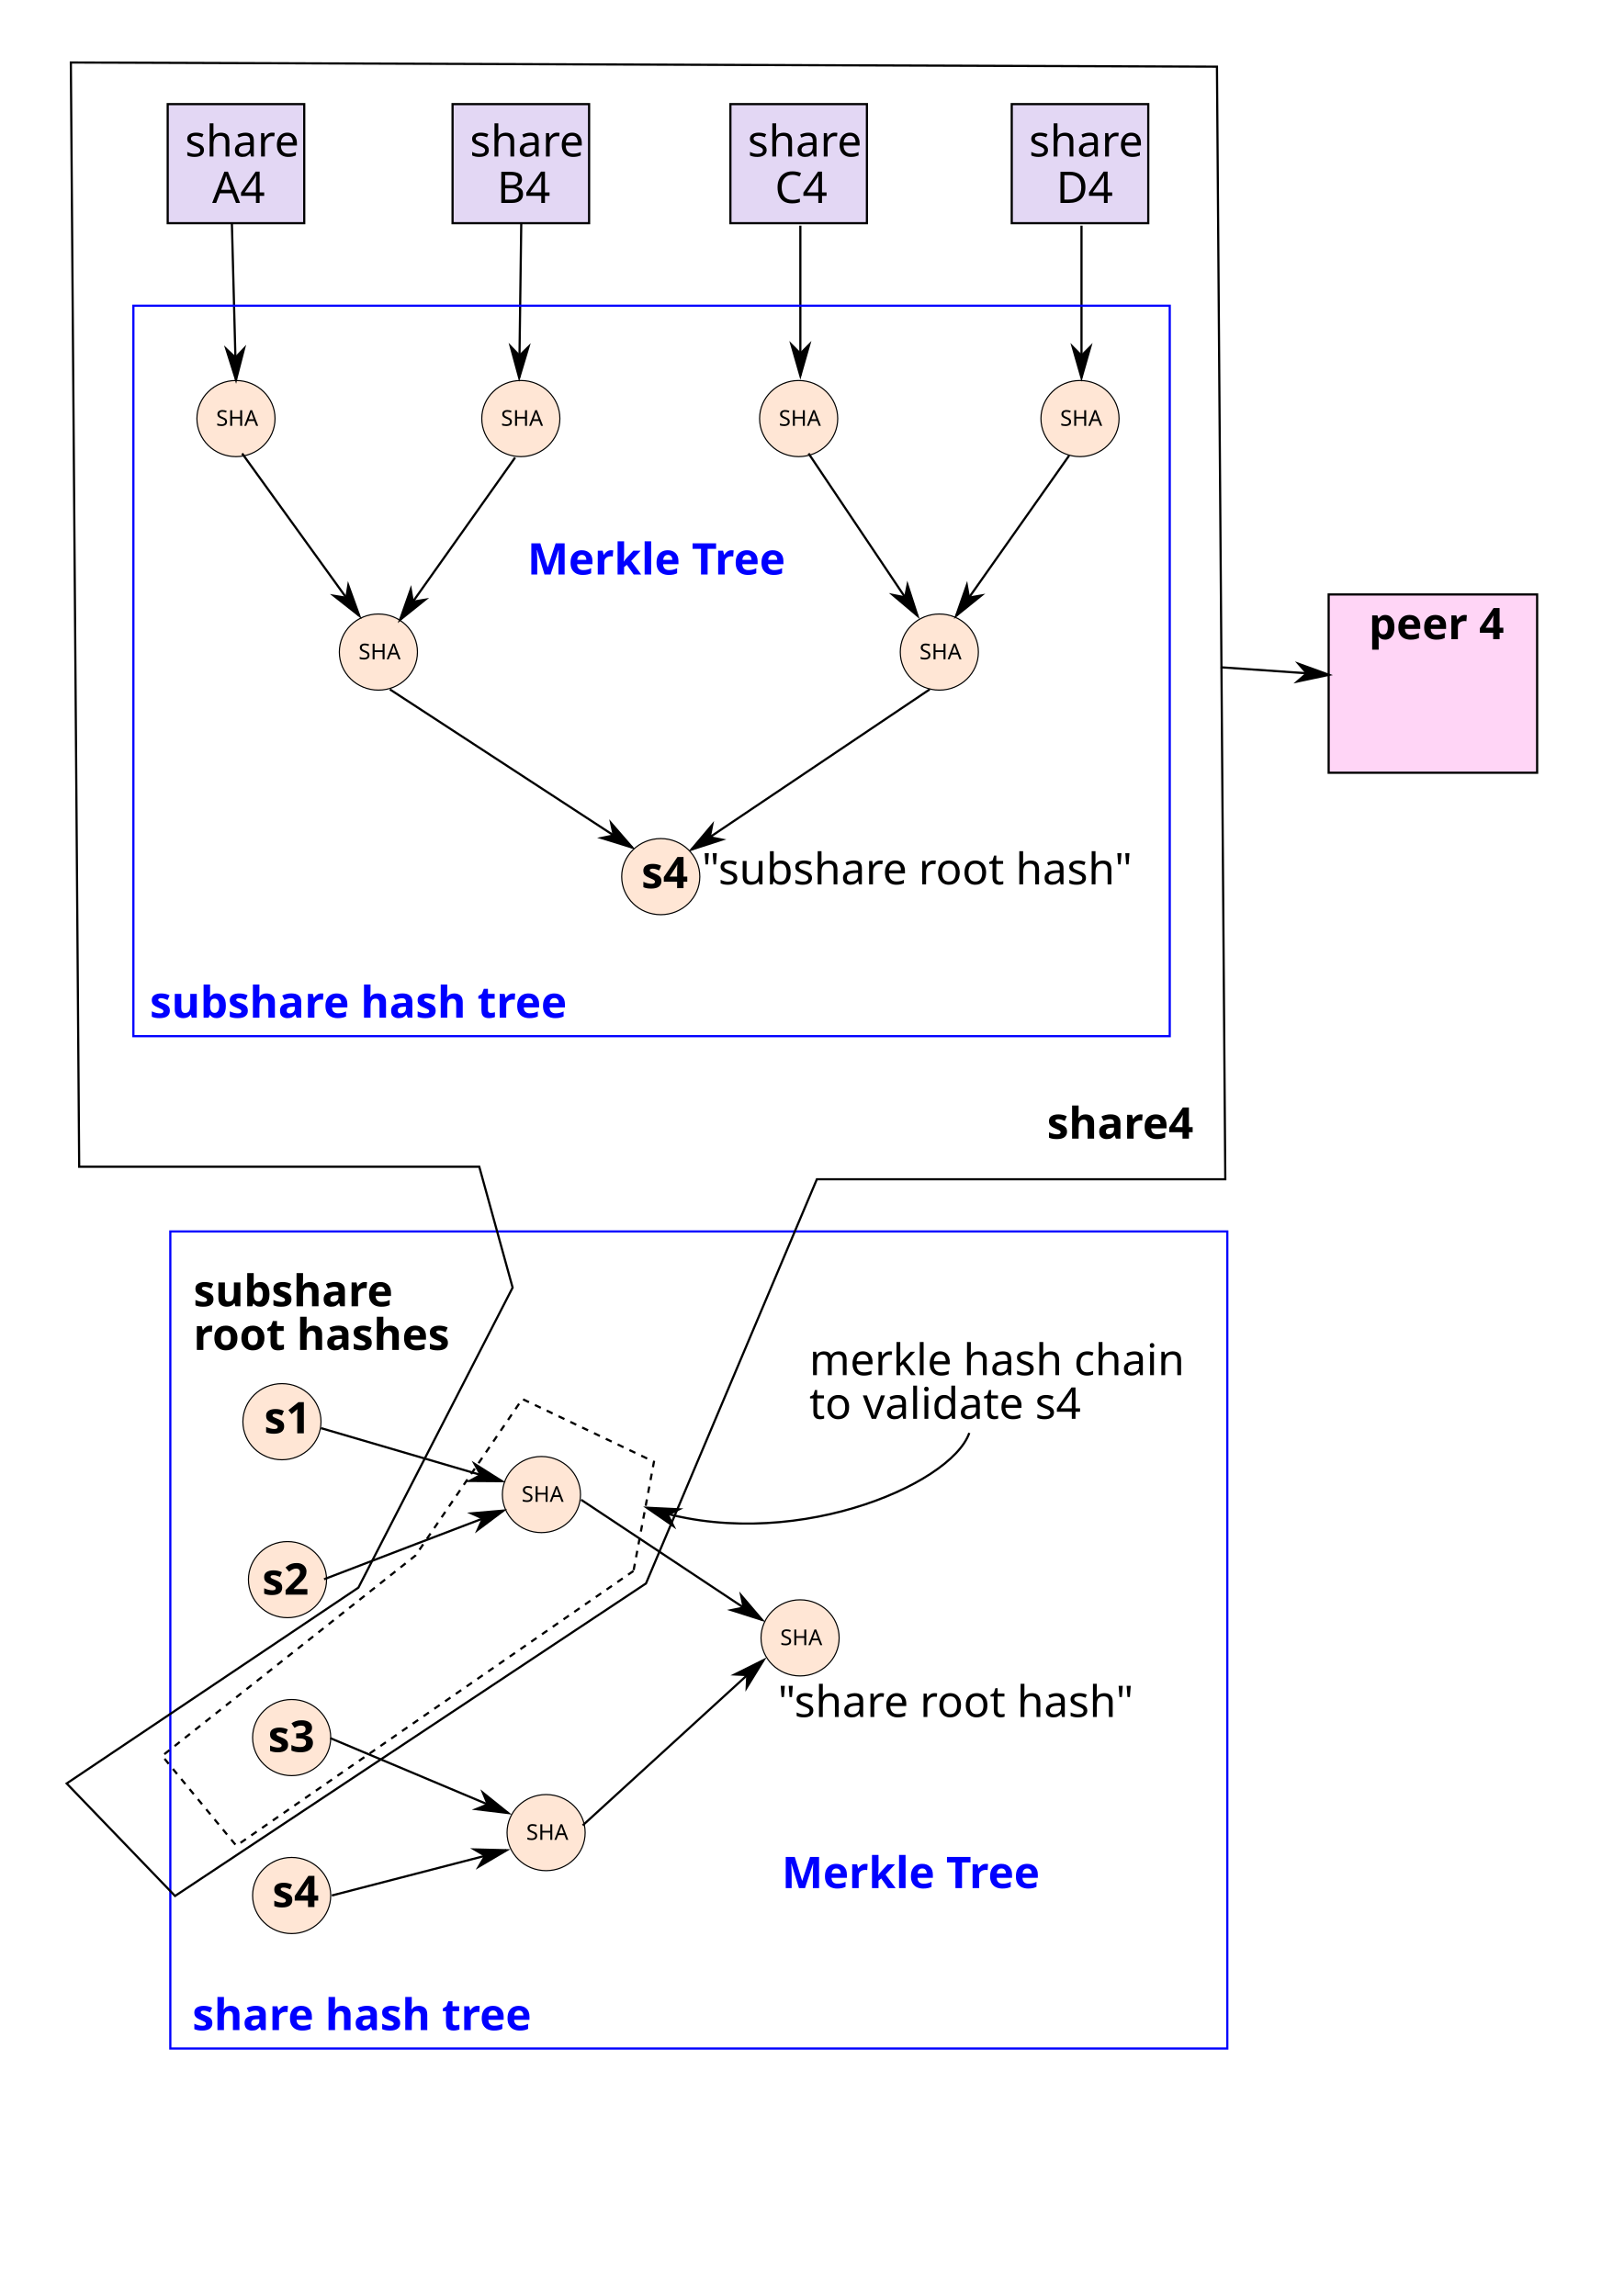
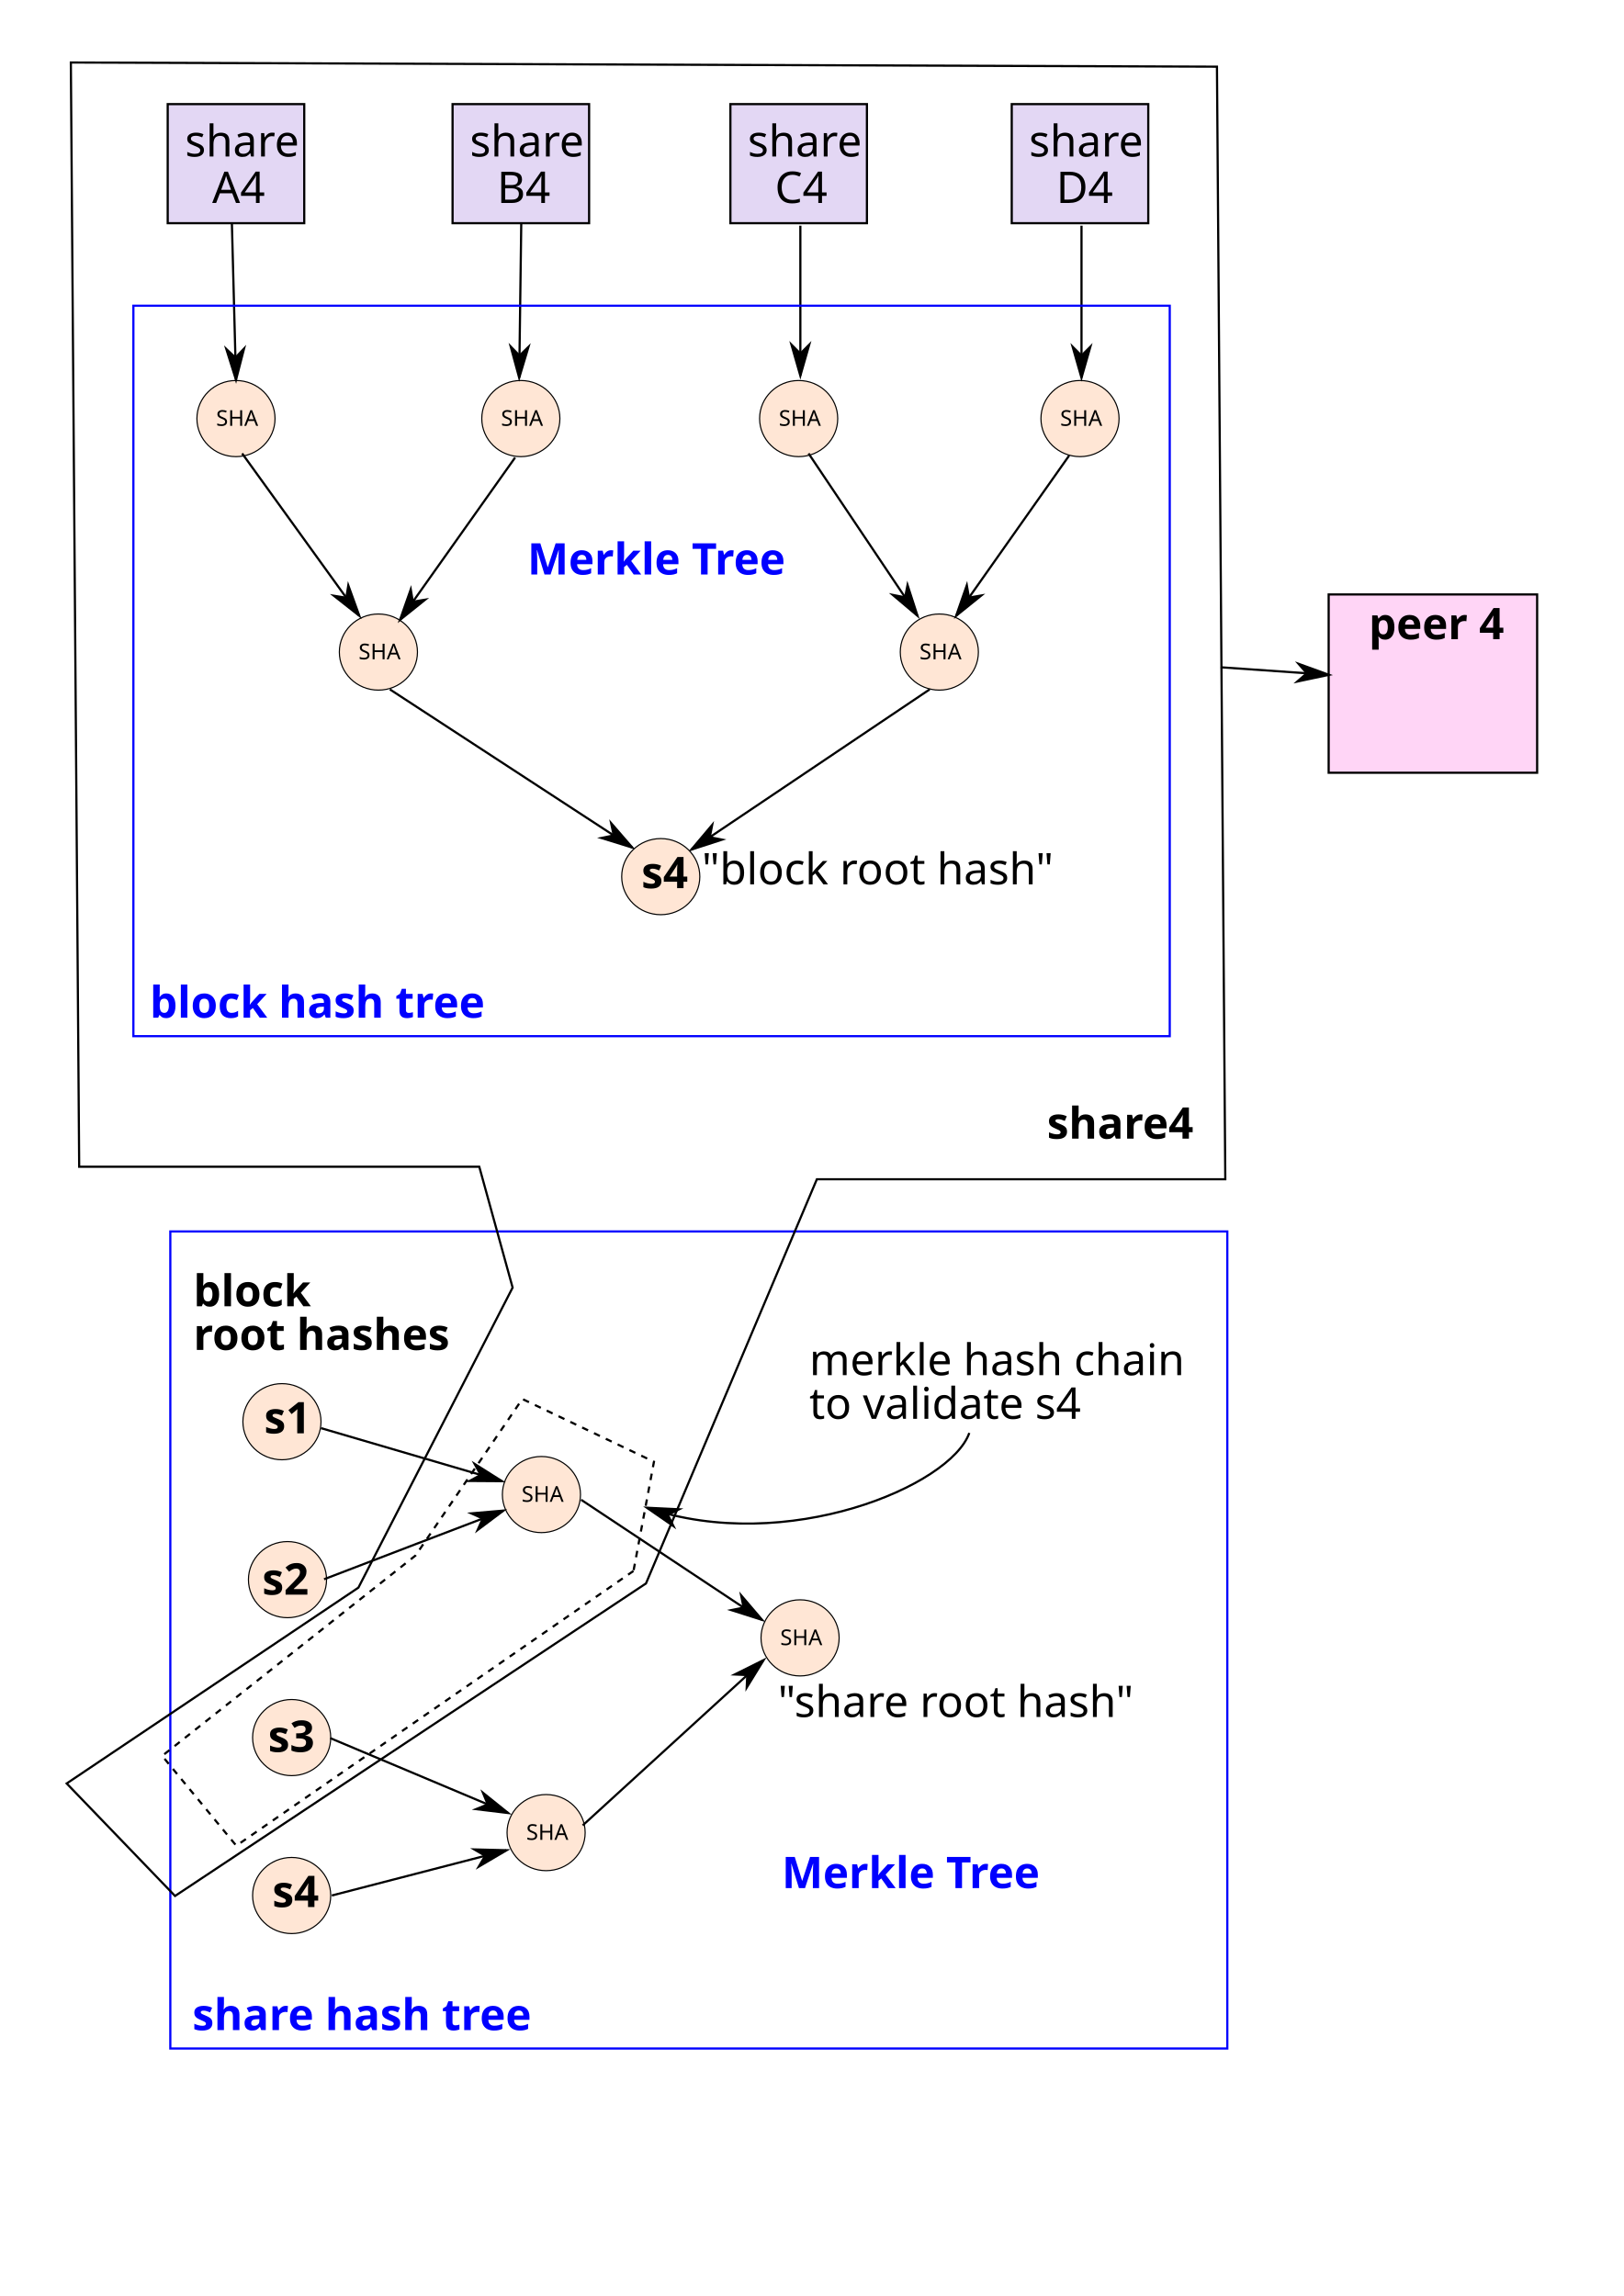
<svg xmlns="http://www.w3.org/2000/svg" width="744.094" height="1052.362" id="svg2">
  <defs id="defs4">
    <marker orient="auto" refY="0.0" refX="0.0" id="Arrow1Lend" style="overflow:visible;">
      <path id="path2976" d="M 0.0,0.0 L 5.0,-5.0 L -12.5,0.0 L 5.0,5.0 L 0.0,0.0 z " style="fill-rule:evenodd;stroke:#000000;stroke-width:1.0pt;marker-start:none;" transform="scale(0.8) rotate(180) translate(12.5,0)" />
    </marker>
  </defs>
  <g id="layer1">
    <g id="g3308" transform="translate(-492.4404,-287.9192)">
      <path style="fill:#ffe6d5;fill-opacity:1;stroke:black;stroke-opacity:1" id="path3297" d="M 642.528 196.101 A 34.958 34.073 0 1 1  572.611,196.101 A 34.958 34.073 0 1 1  642.528 196.101 z" transform="matrix(0.511994,0,0,0.511994,289.5084,379.3664)" />
      <text xml:space="preserve" style="font-size:10px;font-style:normal;font-variant:normal;font-weight:normal;font-stretch:normal;text-align:start;line-height:100%;writing-mode:lr-tb;text-anchor:start;fill:black;fill-opacity:1;stroke:none;stroke-width:1px;stroke-linecap:butt;stroke-linejoin:miter;stroke-opacity:1;font-family:Bitstream Charter" x="591.476" y="483.094" id="text3299">
        <tspan y="483.094" x="591.476" id="tspan3306">SHA</tspan>
      </text>
    </g>
    <g transform="translate(-361.8975,-287.9192)" id="g3313">
      <path transform="matrix(0.511994,0,0,0.511994,289.5084,379.3664)" d="M 642.528 196.101 A 34.958 34.073 0 1 1  572.611,196.101 A 34.958 34.073 0 1 1  642.528 196.101 z" id="path3315" style="fill:#ffe6d5;fill-opacity:1;stroke:black;stroke-opacity:1" />
      <text id="text3317" y="483.094" x="591.476" style="font-size:10px;font-style:normal;font-variant:normal;font-weight:normal;font-stretch:normal;text-align:start;line-height:100%;writing-mode:lr-tb;text-anchor:start;fill:black;fill-opacity:1;stroke:none;stroke-width:1px;stroke-linecap:butt;stroke-linejoin:miter;stroke-opacity:1;font-family:Bitstream Charter" xml:space="preserve">
        <tspan id="tspan3319" x="591.476" y="483.094">SHA</tspan>
      </text>
    </g>
    <g id="g3321" transform="translate(-427.1689,-180.8987)">
      <path style="fill:#ffe6d5;fill-opacity:1;stroke:black;stroke-opacity:1" id="path3323" d="M 642.528 196.101 A 34.958 34.073 0 1 1  572.611,196.101 A 34.958 34.073 0 1 1  642.528 196.101 z" transform="matrix(0.511994,0,0,0.511994,289.5084,379.3664)" />
      <text xml:space="preserve" style="font-size:10px;font-style:normal;font-variant:normal;font-weight:normal;font-stretch:normal;text-align:start;line-height:100%;writing-mode:lr-tb;text-anchor:start;fill:black;fill-opacity:1;stroke:none;stroke-width:1px;stroke-linecap:butt;stroke-linejoin:miter;stroke-opacity:1;font-family:Bitstream Charter" x="591.476" y="483.094" id="text3325">
        <tspan y="483.094" x="591.476" id="tspan3327">SHA</tspan>
      </text>
    </g>
    <g transform="translate(-234.578,-287.9192)" id="g3345">
      <path transform="matrix(0.511994,0,0,0.511994,289.5084,379.3664)" d="M 642.528 196.101 A 34.958 34.073 0 1 1  572.611,196.101 A 34.958 34.073 0 1 1  642.528 196.101 z" id="path3347" style="fill:#ffe6d5;fill-opacity:1;stroke:black;stroke-opacity:1" />
      <text id="text3349" y="483.094" x="591.476" style="font-size:10px;font-style:normal;font-variant:normal;font-weight:normal;font-stretch:normal;text-align:start;line-height:100%;writing-mode:lr-tb;text-anchor:start;fill:black;fill-opacity:1;stroke:none;stroke-width:1px;stroke-linecap:butt;stroke-linejoin:miter;stroke-opacity:1;font-family:Bitstream Charter" xml:space="preserve">
        <tspan id="tspan3351" x="591.476" y="483.094">SHA</tspan>
      </text>
    </g>
    <g id="g3353" transform="translate(-170.1124,-180.8987)">
      <path style="fill:#ffe6d5;fill-opacity:1;stroke:black;stroke-opacity:1" id="path3355" d="M 642.528 196.101 A 34.958 34.073 0 1 1  572.611,196.101 A 34.958 34.073 0 1 1  642.528 196.101 z" transform="matrix(0.511994,0,0,0.511994,289.5084,379.3664)" />
      <text xml:space="preserve" style="font-size:10px;font-style:normal;font-variant:normal;font-weight:normal;font-stretch:normal;text-align:start;line-height:100%;writing-mode:lr-tb;text-anchor:start;fill:black;fill-opacity:1;stroke:none;stroke-width:1px;stroke-linecap:butt;stroke-linejoin:miter;stroke-opacity:1;font-family:Bitstream Charter" x="591.476" y="483.094" id="text3357">
        <tspan y="483.094" x="591.476" id="tspan3359">SHA</tspan>
      </text>
    </g>
    <g transform="translate(-105.6468,-287.9192)" id="g3361">
      <path transform="matrix(0.511994,0,0,0.511994,289.5084,379.3664)" d="M 642.528 196.101 A 34.958 34.073 0 1 1  572.611,196.101 A 34.958 34.073 0 1 1  642.528 196.101 z" id="path3363" style="fill:#ffe6d5;fill-opacity:1;stroke:black;stroke-opacity:1" />
      <text id="text3365" y="483.094" x="591.476" style="font-size:10px;font-style:normal;font-variant:normal;font-weight:normal;font-stretch:normal;text-align:start;line-height:100%;writing-mode:lr-tb;text-anchor:start;fill:black;fill-opacity:1;stroke:none;stroke-width:1px;stroke-linecap:butt;stroke-linejoin:miter;stroke-opacity:1;font-family:Bitstream Charter" xml:space="preserve">
        <tspan id="tspan3367" x="591.476" y="483.094">SHA</tspan>
      </text>
    </g>
    <rect ry="0" y="47.72" x="76.856" height="54.581" width="62.569" id="rect2984" style="fill:#e3d7f4;fill-opacity:1;stroke:black;stroke-opacity:1" />
    <text id="text2988" y="71.721" x="84.785" style="font-size:20px;font-style:normal;font-variant:normal;font-weight:normal;font-stretch:normal;text-align:start;line-height:100%;writing-mode:lr-tb;text-anchor:start;fill:black;fill-opacity:1;stroke:none;stroke-width:1px;stroke-linecap:butt;stroke-linejoin:miter;stroke-opacity:1;font-family:Bitstream Charter" xml:space="preserve">
      <tspan y="71.721" x="84.785" id="tspan2990">share</tspan>
    </text>
    <text id="text2992" y="93.021" x="97.243" style="font-size:20px;font-style:normal;font-variant:normal;font-weight:normal;font-stretch:normal;text-align:start;line-height:100%;writing-mode:lr-tb;text-anchor:start;fill:black;fill-opacity:1;stroke:none;stroke-width:1px;stroke-linecap:butt;stroke-linejoin:miter;stroke-opacity:1;font-family:Bitstream Charter" xml:space="preserve">
      <tspan id="tspan3042" x="97.243" y="93.021">A4</tspan>
    </text>
    <rect style="fill:#e3d7f4;fill-opacity:1;stroke:black;stroke-opacity:1" id="rect3128" width="62.569" height="54.581" x="207.398" y="47.72" ry="0" />
    <text xml:space="preserve" style="font-size:20px;font-style:normal;font-variant:normal;font-weight:normal;font-stretch:normal;text-align:start;line-height:100%;writing-mode:lr-tb;text-anchor:start;fill:black;fill-opacity:1;stroke:none;stroke-width:1px;stroke-linecap:butt;stroke-linejoin:miter;stroke-opacity:1;font-family:Bitstream Charter" x="215.328" y="71.721" id="text3130">
      <tspan id="tspan3132" x="215.328" y="71.721">share</tspan>
    </text>
    <text xml:space="preserve" style="font-size:20px;font-style:normal;font-variant:normal;font-weight:normal;font-stretch:normal;text-align:start;line-height:100%;writing-mode:lr-tb;text-anchor:start;fill:black;fill-opacity:1;stroke:none;stroke-width:1px;stroke-linecap:butt;stroke-linejoin:miter;stroke-opacity:1;font-family:Bitstream Charter" x="227.786" y="93.021" id="text3134">
      <tspan id="tspan3272" x="227.786" y="93.021">B4</tspan>
    </text>
    <rect ry="0" y="47.72" x="334.718" height="54.581" width="62.569" id="rect3186" style="fill:#e3d7f4;fill-opacity:1;stroke:black;stroke-opacity:1" />
    <text id="text3188" y="71.721" x="342.648" style="font-size:20px;font-style:normal;font-variant:normal;font-weight:normal;font-stretch:normal;text-align:start;line-height:100%;writing-mode:lr-tb;text-anchor:start;fill:black;fill-opacity:1;stroke:none;stroke-width:1px;stroke-linecap:butt;stroke-linejoin:miter;stroke-opacity:1;font-family:Bitstream Charter" xml:space="preserve">
      <tspan y="71.721" x="342.648" id="tspan3190">share</tspan>
    </text>
    <text id="text3192" y="93.021" x="355.106" style="font-size:20px;font-style:normal;font-variant:normal;font-weight:normal;font-stretch:normal;text-align:start;line-height:100%;writing-mode:lr-tb;text-anchor:start;fill:black;fill-opacity:1;stroke:none;stroke-width:1px;stroke-linecap:butt;stroke-linejoin:miter;stroke-opacity:1;font-family:Bitstream Charter" xml:space="preserve">
      <tspan id="tspan3282" x="355.106" y="93.021">C4</tspan>
    </text>
    <rect style="fill:#e3d7f4;fill-opacity:1;stroke:black;stroke-opacity:1" id="rect3245" width="62.569" height="54.581" x="463.649" y="47.72" ry="0" />
    <text xml:space="preserve" style="font-size:20px;font-style:normal;font-variant:normal;font-weight:normal;font-stretch:normal;text-align:start;line-height:100%;writing-mode:lr-tb;text-anchor:start;fill:black;fill-opacity:1;stroke:none;stroke-width:1px;stroke-linecap:butt;stroke-linejoin:miter;stroke-opacity:1;font-family:Bitstream Charter" x="471.579" y="71.721" id="text3247">
      <tspan id="tspan3249" x="471.579" y="71.721">share</tspan>
    </text>
    <text xml:space="preserve" style="font-size:20px;font-style:normal;font-variant:normal;font-weight:normal;font-stretch:normal;text-align:start;line-height:100%;writing-mode:lr-tb;text-anchor:start;fill:black;fill-opacity:1;stroke:none;stroke-width:1px;stroke-linecap:butt;stroke-linejoin:miter;stroke-opacity:1;font-family:Bitstream Charter" x="484.037" y="93.021" id="text3251">
      <tspan id="tspan3293" x="484.037" y="93.021">D4</tspan>
    </text>
    <text xml:space="preserve" style="font-size:20px;font-style:normal;font-variant:normal;font-weight:bold;font-stretch:normal;text-align:start;line-height:100%;writing-mode:lr-tb;text-anchor:start;fill:black;fill-opacity:1;stroke:none;stroke-width:1px;stroke-linecap:butt;stroke-linejoin:miter;stroke-opacity:1;font-family:Bitstream Charter" x="479.803" y="521.899" id="text3833">
      <tspan id="tspan3835" x="479.803" y="521.899">share4</tspan>
    </text>
    <rect style="fill:#ffd5f6;fill-opacity:1;stroke:black;stroke-opacity:1" id="rect3837" width="95.534" height="81.722" x="608.887" y="272.464" />
    <text xml:space="preserve" style="font-size:20px;font-style:normal;font-variant:normal;font-weight:bold;font-stretch:normal;text-align:start;line-height:100%;writing-mode:lr-tb;text-anchor:start;fill:black;fill-opacity:1;stroke:none;stroke-width:1px;stroke-linecap:butt;stroke-linejoin:miter;stroke-opacity:1;font-family:Bitstream Charter" x="627.258" y="292.99" id="text3839">
      <tspan id="tspan3841" x="627.258" y="292.99">peer 4</tspan>
    </text>
    <path style="fill:none;fill-rule:evenodd;stroke:black;stroke-width:1px;stroke-linecap:butt;stroke-linejoin:miter;marker-end:url(#Arrow1Lend);stroke-opacity:1" d="M 559.394,305.843 C 608.887,309.296 608.887,309.296 608.887,309.296" id="path3843" />
    <path style="fill:none;fill-rule:evenodd;stroke:black;stroke-width:1px;stroke-linecap:butt;stroke-linejoin:miter;stroke-opacity:1;marker-end:url(#Arrow1Lend)" d="M 106.271,102.505 L 108.152,173.979" id="path2431" />
    <path style="fill:none;fill-rule:evenodd;stroke:black;stroke-width:1px;stroke-linecap:butt;stroke-linejoin:miter;stroke-opacity:1;marker-end:url(#Arrow1Lend)" d="M 238.875,102.505 L 237.935,173.038" id="path2433" />
    <path style="fill:none;fill-rule:evenodd;stroke:black;stroke-width:1px;stroke-linecap:butt;stroke-linejoin:miter;stroke-opacity:1;marker-end:url(#Arrow1Lend)" d="M 366.777,103.445 L 366.777,172.098" id="path2435" />
    <path style="fill:none;fill-rule:evenodd;stroke:black;stroke-width:1px;stroke-linecap:butt;stroke-linejoin:miter;stroke-opacity:1;marker-end:url(#Arrow1Lend)" d="M 495.619,103.445 L 495.619,173.038" id="path2437" />
    <path style="fill:none;fill-rule:evenodd;stroke:black;stroke-width:1px;stroke-linecap:butt;stroke-linejoin:miter;stroke-opacity:1;marker-end:url(#Arrow1Lend)" d="M 489.976,208.776 L 438.251,282.131" id="path2439" />
    <path style="fill:none;fill-rule:evenodd;stroke:black;stroke-width:1px;stroke-linecap:butt;stroke-linejoin:miter;stroke-opacity:1;marker-end:url(#Arrow1Lend)" d="M 370.539,207.835 L 420.383,282.131" id="path2441" />
    <path style="fill:none;fill-rule:evenodd;stroke:black;stroke-width:1px;stroke-linecap:butt;stroke-linejoin:miter;stroke-opacity:1;marker-end:url(#Arrow1Lend)" d="M 236.054,209.716 L 183.388,284.012" id="path2443" />
    <path style="fill:none;fill-rule:evenodd;stroke:black;stroke-width:1px;stroke-linecap:butt;stroke-linejoin:miter;stroke-opacity:1;marker-end:url(#Arrow1Lend)" d="M 110.973,207.835 L 164.579,282.131" id="path2445" />
    <path style="fill:none;fill-rule:evenodd;stroke:black;stroke-width:1px;stroke-linecap:butt;stroke-linejoin:miter;stroke-opacity:1;marker-end:url(#Arrow1Lend)" d="M 178.686,315.987 L 289.66,388.402" id="path2447" />
    <path style="fill:none;fill-rule:evenodd;stroke:black;stroke-width:1px;stroke-linecap:butt;stroke-linejoin:miter;stroke-opacity:1;marker-end:url(#Arrow1Lend)" d="M 426.025,315.987 L 316.933,389.343" id="path2449" />
    <rect style="fill:none;fill-opacity:1;stroke:blue;stroke-opacity:1" id="rect3336" width="474.929" height="334.801" x="61.129" y="140.123" />
    <text xml:space="preserve" style="font-size:20px;font-style:normal;font-variant:normal;font-weight:bold;font-stretch:normal;text-align:start;line-height:100%;writing-mode:lr-tb;text-anchor:start;fill:blue;fill-opacity:1;stroke:none;stroke-width:1px;stroke-linecap:butt;stroke-linejoin:miter;stroke-opacity:1;font-family:Bitstream Charter" x="241.696" y="263.322" id="text3338">
      <tspan id="tspan3340" x="241.696" y="263.322">Merkle Tree</tspan>
    </text>
    <text xml:space="preserve" style="font-size:20px;font-style:normal;font-variant:normal;font-weight:bold;font-stretch:normal;text-align:start;line-height:100%;writing-mode:lr-tb;text-anchor:start;fill:blue;fill-opacity:1;stroke:none;stroke-width:1px;stroke-linecap:butt;stroke-linejoin:miter;stroke-opacity:1;font-family:Bitstream Charter" x="68.653" y="466.46" id="text3342">
-       <tspan id="tspan3344" x="68.653" y="466.46">subshare hash tree</tspan>
+       <tspan id="tspan3344" x="68.653" y="466.46">block hash tree</tspan>
    </text>
    <text xml:space="preserve" style="font-size:20px;font-style:normal;font-variant:normal;font-weight:normal;font-stretch:normal;text-align:start;line-height:100%;writing-mode:lr-tb;text-anchor:start;fill:black;fill-opacity:1;stroke:none;stroke-width:1px;stroke-linecap:butt;stroke-linejoin:miter;stroke-opacity:1;font-family:Bitstream Charter" x="321.635" y="405.33" id="text3346">
-       <tspan id="tspan3352" x="321.635" y="405.33">"subshare root hash"</tspan>
+       <tspan id="tspan3352" x="321.635" y="405.33">"block root hash"</tspan>
    </text>
    <text xml:space="preserve" style="font-size:20px;font-style:normal;font-variant:normal;font-weight:bold;font-stretch:normal;text-align:start;line-height:100%;writing-mode:lr-tb;text-anchor:start;fill:black;fill-opacity:1;stroke:none;stroke-width:1px;stroke-linecap:butt;stroke-linejoin:miter;stroke-opacity:1;font-family:Bitstream Charter" x="88.648" y="598.729" id="text3632">
-       <tspan id="tspan3634" x="88.648" y="598.729">subshare</tspan>
+       <tspan id="tspan3634" x="88.648" y="598.729">block</tspan>
      <tspan x="88.648" y="618.729" id="tspan3636">root hashes</tspan>
    </text>
    <g id="g3642" transform="translate(-350.3156,360.201)">
      <path style="fill:#ffe6d5;fill-opacity:1;stroke:black;stroke-opacity:1" id="path3644" d="M 642.528 196.101 A 34.958 34.073 0 1 1  572.611,196.101 A 34.958 34.073 0 1 1  642.528 196.101 z" transform="matrix(0.511994,0,0,0.511994,289.5084,379.3664)" />
      <text xml:space="preserve" style="font-size:10px;font-style:normal;font-variant:normal;font-weight:normal;font-stretch:normal;text-align:start;line-height:100%;writing-mode:lr-tb;text-anchor:start;fill:black;fill-opacity:1;stroke:none;stroke-width:1px;stroke-linecap:butt;stroke-linejoin:miter;stroke-opacity:1;font-family:Bitstream Charter" x="591.476" y="483.094" id="text3646">
        <tspan y="483.094" x="591.476" id="tspan3648">SHA</tspan>
      </text>
    </g>
    <g id="g3675" transform="translate(52.10837,496.9171)">
      <path transform="matrix(0.511994,0,0,0.511994,-233.9701,54.30905)" d="M 642.528 196.101 A 34.958 34.073 0 1 1  572.611,196.101 A 34.958 34.073 0 1 1  642.528 196.101 z" id="path5669" style="fill:#ffe6d5;fill-opacity:1;stroke:black;stroke-opacity:1" />
      <text id="text3653" y="160.032" x="68.929" style="font-size:20px;font-style:normal;font-variant:normal;font-weight:bold;font-stretch:normal;text-align:start;line-height:100%;writing-mode:lr-tb;text-anchor:start;fill:black;fill-opacity:1;stroke:none;stroke-width:1px;stroke-linecap:butt;stroke-linejoin:miter;stroke-opacity:1;font-family:Bitstream Charter" xml:space="preserve">
        <tspan y="160.032" x="68.929" id="tspan3655">s1</tspan>
      </text>
    </g>
    <g id="g3686" transform="translate(52.10837,491.5603)">
      <path style="fill:#ffe6d5;fill-opacity:1;stroke:black;stroke-opacity:1" id="path3657" d="M 642.528 196.101 A 34.958 34.073 0 1 1  572.611,196.101 A 34.958 34.073 0 1 1  642.528 196.101 z" transform="matrix(0.511994,0,0,0.511994,-231.4293,132.056)" />
      <text xml:space="preserve" style="font-size:20px;font-style:normal;font-variant:normal;font-weight:bold;font-stretch:normal;text-align:start;line-height:100%;writing-mode:lr-tb;text-anchor:start;fill:black;fill-opacity:1;stroke:none;stroke-width:1px;stroke-linecap:butt;stroke-linejoin:miter;stroke-opacity:1;font-family:Bitstream Charter" x="68.03" y="239.329" id="text3659">
        <tspan y="239.329" x="68.03" id="tspan3680">s2</tspan>
      </text>
    </g>
    <g id="g3691" transform="translate(52.10837,489.4639)">
      <path transform="matrix(0.511994,0,0,0.511994,-229.5194,206.5426)" d="M 642.528 196.101 A 34.958 34.073 0 1 1  572.611,196.101 A 34.958 34.073 0 1 1  642.528 196.101 z" id="path3663" style="fill:#ffe6d5;fill-opacity:1;stroke:black;stroke-opacity:1" />
      <text id="text3665" y="313.495" x="70.73" style="font-size:20px;font-style:normal;font-variant:normal;font-weight:bold;font-stretch:normal;text-align:start;line-height:100%;writing-mode:lr-tb;text-anchor:start;fill:black;fill-opacity:1;stroke:none;stroke-width:1px;stroke-linecap:butt;stroke-linejoin:miter;stroke-opacity:1;font-family:Bitstream Charter" xml:space="preserve">
        <tspan y="313.495" x="70.73" id="tspan3682">s3</tspan>
      </text>
    </g>
    <g id="g3696" transform="translate(52.10837,496.9171)">
      <path style="fill:#ffe6d5;fill-opacity:1;stroke:black;stroke-opacity:1" id="path3669" d="M 642.528 196.101 A 34.958 34.073 0 1 1  572.611,196.101 A 34.958 34.073 0 1 1  642.528 196.101 z" transform="matrix(0.511994,0,0,0.511994,-229.5194,271.4796)" />
      <text xml:space="preserve" style="font-size:20px;font-style:normal;font-variant:normal;font-weight:bold;font-stretch:normal;text-align:start;line-height:100%;writing-mode:lr-tb;text-anchor:start;fill:black;fill-opacity:1;stroke:none;stroke-width:1px;stroke-linecap:butt;stroke-linejoin:miter;stroke-opacity:1;font-family:Bitstream Charter" x="72.67" y="377.162" id="text3671">
        <tspan y="377.162" x="72.67" id="tspan3684">s4</tspan>
      </text>
    </g>
    <g transform="translate(-352.4577,205.2519)" id="g3701">
      <path transform="matrix(0.511994,0,0,0.511994,289.5084,379.3664)" d="M 642.528 196.101 A 34.958 34.073 0 1 1  572.611,196.101 A 34.958 34.073 0 1 1  642.528 196.101 z" id="path3703" style="fill:#ffe6d5;fill-opacity:1;stroke:black;stroke-opacity:1" />
      <text id="text3705" y="483.094" x="591.476" style="font-size:10px;font-style:normal;font-variant:normal;font-weight:normal;font-stretch:normal;text-align:start;line-height:100%;writing-mode:lr-tb;text-anchor:start;fill:black;fill-opacity:1;stroke:none;stroke-width:1px;stroke-linecap:butt;stroke-linejoin:miter;stroke-opacity:1;font-family:Bitstream Charter" xml:space="preserve">
        <tspan id="tspan3707" x="591.476" y="483.094">SHA</tspan>
      </text>
    </g>
    <g transform="translate(-233.9253,270.9446)" id="g3709">
      <path transform="matrix(0.511994,0,0,0.511994,289.5084,379.3664)" d="M 642.528 196.101 A 34.958 34.073 0 1 1  572.611,196.101 A 34.958 34.073 0 1 1  642.528 196.101 z" id="path3711" style="fill:#ffe6d5;fill-opacity:1;stroke:black;stroke-opacity:1" />
      <text id="text3713" y="483.094" x="591.476" style="font-size:10px;font-style:normal;font-variant:normal;font-weight:normal;font-stretch:normal;text-align:start;line-height:100%;writing-mode:lr-tb;text-anchor:start;fill:black;fill-opacity:1;stroke:none;stroke-width:1px;stroke-linecap:butt;stroke-linejoin:miter;stroke-opacity:1;font-family:Bitstream Charter" xml:space="preserve">
        <tspan id="tspan3715" x="591.476" y="483.094">SHA</tspan>
      </text>
    </g>
    <path style="fill:none;fill-rule:evenodd;stroke:black;stroke-width:1px;stroke-linecap:butt;stroke-linejoin:miter;marker-end:url(#Arrow1Lend);stroke-opacity:1" d="M 147.077,654.573 L 229.907,678.851" id="path3717" />
    <path style="fill:none;fill-rule:evenodd;stroke:black;stroke-width:1px;stroke-linecap:butt;stroke-linejoin:miter;marker-end:url(#Arrow1Lend);stroke-opacity:1" d="M 148.505,723.836 C 152.076,722.408 230.621,692.418 230.621,692.418" id="path3719" />
    <path style="fill:none;fill-rule:evenodd;stroke:black;stroke-width:1px;stroke-linecap:butt;stroke-linejoin:miter;marker-end:url(#Arrow1Lend);stroke-opacity:1" d="M 151.361,796.67 L 232.763,830.944" id="path3721" />
    <path style="fill:none;fill-rule:evenodd;stroke:black;stroke-width:1px;stroke-linecap:butt;stroke-linejoin:miter;marker-end:url(#Arrow1Lend);stroke-opacity:1" d="M 152.076,868.789 L 232.049,848.081" id="path3723" />
    <path style="fill:none;fill-rule:evenodd;stroke:black;stroke-width:1px;stroke-linecap:butt;stroke-linejoin:miter;marker-end:url(#Arrow1Lend);stroke-opacity:1" d="M 267.038,836.656 L 349.868,760.967" id="path3725" />
    <path style="fill:none;fill-rule:evenodd;stroke:black;stroke-width:1px;stroke-linecap:butt;stroke-linejoin:miter;marker-end:url(#Arrow1Lend);stroke-opacity:1" d="M 266.324,687.42 L 349.154,742.402" id="path3727" />
    <rect style="fill:none;fill-opacity:1;stroke:blue;stroke-width:1;stroke-miterlimit:4;stroke-dasharray:none;stroke-dashoffset:0;stroke-opacity:1" id="rect5560" width="484.39" height="374.496" x="78.05" y="564.43" />
    <text xml:space="preserve" style="font-size:20px;font-style:normal;font-variant:normal;font-weight:bold;font-stretch:normal;text-align:start;line-height:100%;writing-mode:lr-tb;text-anchor:start;fill:blue;fill-opacity:1;stroke:none;stroke-width:1px;stroke-linecap:butt;stroke-linejoin:miter;stroke-opacity:1;font-family:Bitstream Charter" x="358.284" y="865.406" id="text5700">
      <tspan id="tspan5702" x="358.284" y="865.406">Merkle Tree</tspan>
    </text>
    <text xml:space="preserve" style="font-size:20;font-style:normal;font-variant:normal;font-weight:bold;font-stretch:normal;text-align:start;line-height:100%;writing-mode:lr;text-anchor:start;fill:blue;fill-opacity:1;stroke:none;stroke-width:1px;stroke-linecap:butt;stroke-linejoin:miter;stroke-opacity:1;font-family:Bitstream Charter" x="88.14" y="930.499" id="text5704">
      <tspan id="tspan7497" x="88.14" y="930.499">share hash tree</tspan>
    </text>
    <text xml:space="preserve" style="font-size:20px;font-style:normal;font-variant:normal;font-weight:normal;font-stretch:normal;text-align:start;line-height:100%;writing-mode:lr-tb;text-anchor:start;fill:black;fill-opacity:1;stroke:none;stroke-width:1px;stroke-linecap:butt;stroke-linejoin:miter;stroke-opacity:1;font-family:Bitstream Charter" x="356.474" y="786.957" id="text5566">
      <tspan id="tspan5568" x="356.474" y="786.957">"share root hash"</tspan>
    </text>
    <path style="fill:none;fill-rule:evenodd;stroke:black;stroke-width:1;stroke-linecap:butt;stroke-linejoin:miter;stroke-opacity:1;stroke-miterlimit:4;stroke-dasharray:3,3;stroke-dashoffset:0" d="M 290.307,720.037 L 108.297,845.984 L 74.31,804.808 L 190.423,712.966 L 239.367,641.221 L 299.69,669.983 L 290.307,720.037 z " id="path5949" />
    <path style="fill:none;fill-rule:evenodd;stroke:black;stroke-width:1px;stroke-linecap:butt;stroke-linejoin:miter;stroke-opacity:1" d="M 32.469,28.649 L 557.695,30.559 L 561.514,540.505 L 374.343,540.505 L 296.037,725.767 L 80.216,869.011 L 30.559,817.443 L 164.253,727.677 L 234.919,590.163 L 219.64,534.776 L 36.288,534.776 L 32.469,28.649 z " id="path5951" />
    <text xml:space="preserve" style="font-size:20;font-style:normal;font-variant:normal;font-weight:normal;font-stretch:normal;text-align:start;line-height:100%;writing-mode:lr;text-anchor:start;fill:black;fill-opacity:1;stroke:none;stroke-width:1px;stroke-linecap:butt;stroke-linejoin:miter;stroke-opacity:1;font-family:Bitstream Charter" x="370.894" y="630.306" id="text7307">
      <tspan id="tspan7499" x="370.894" y="630.306">merkle hash chain</tspan>
      <tspan id="tspan7501" x="370.894" y="650.306">to validate s4</tspan>
    </text>
    <path style="fill:none;fill-rule:evenodd;stroke:black;stroke-width:1px;stroke-linecap:butt;stroke-linejoin:miter;stroke-opacity:1;marker-end:url(#Arrow1Lend)" d="M 444.202,656.774 C 435.697,681.119 360.494,712.776 296.55,691.101" id="path7317" />
    <g transform="translate(221.2501,29.91837)" id="g7322">
      <path transform="matrix(0.511994,0,0,0.511994,-229.5194,271.4796)" d="M 642.528 196.101 A 34.958 34.073 0 1 1  572.611,196.101 A 34.958 34.073 0 1 1  642.528 196.101 z" id="path7324" style="fill:#ffe6d5;fill-opacity:1;stroke:black;stroke-opacity:1" />
      <text id="text7326" y="377.162" x="72.67" style="font-size:20px;font-style:normal;font-variant:normal;font-weight:bold;font-stretch:normal;text-align:start;line-height:100%;writing-mode:lr-tb;text-anchor:start;fill:black;fill-opacity:1;stroke:none;stroke-width:1px;stroke-linecap:butt;stroke-linejoin:miter;stroke-opacity:1;font-family:Bitstream Charter" xml:space="preserve">
        <tspan id="tspan7328" x="72.67" y="377.162">s4</tspan>
      </text>
    </g>
  </g>
</svg>
